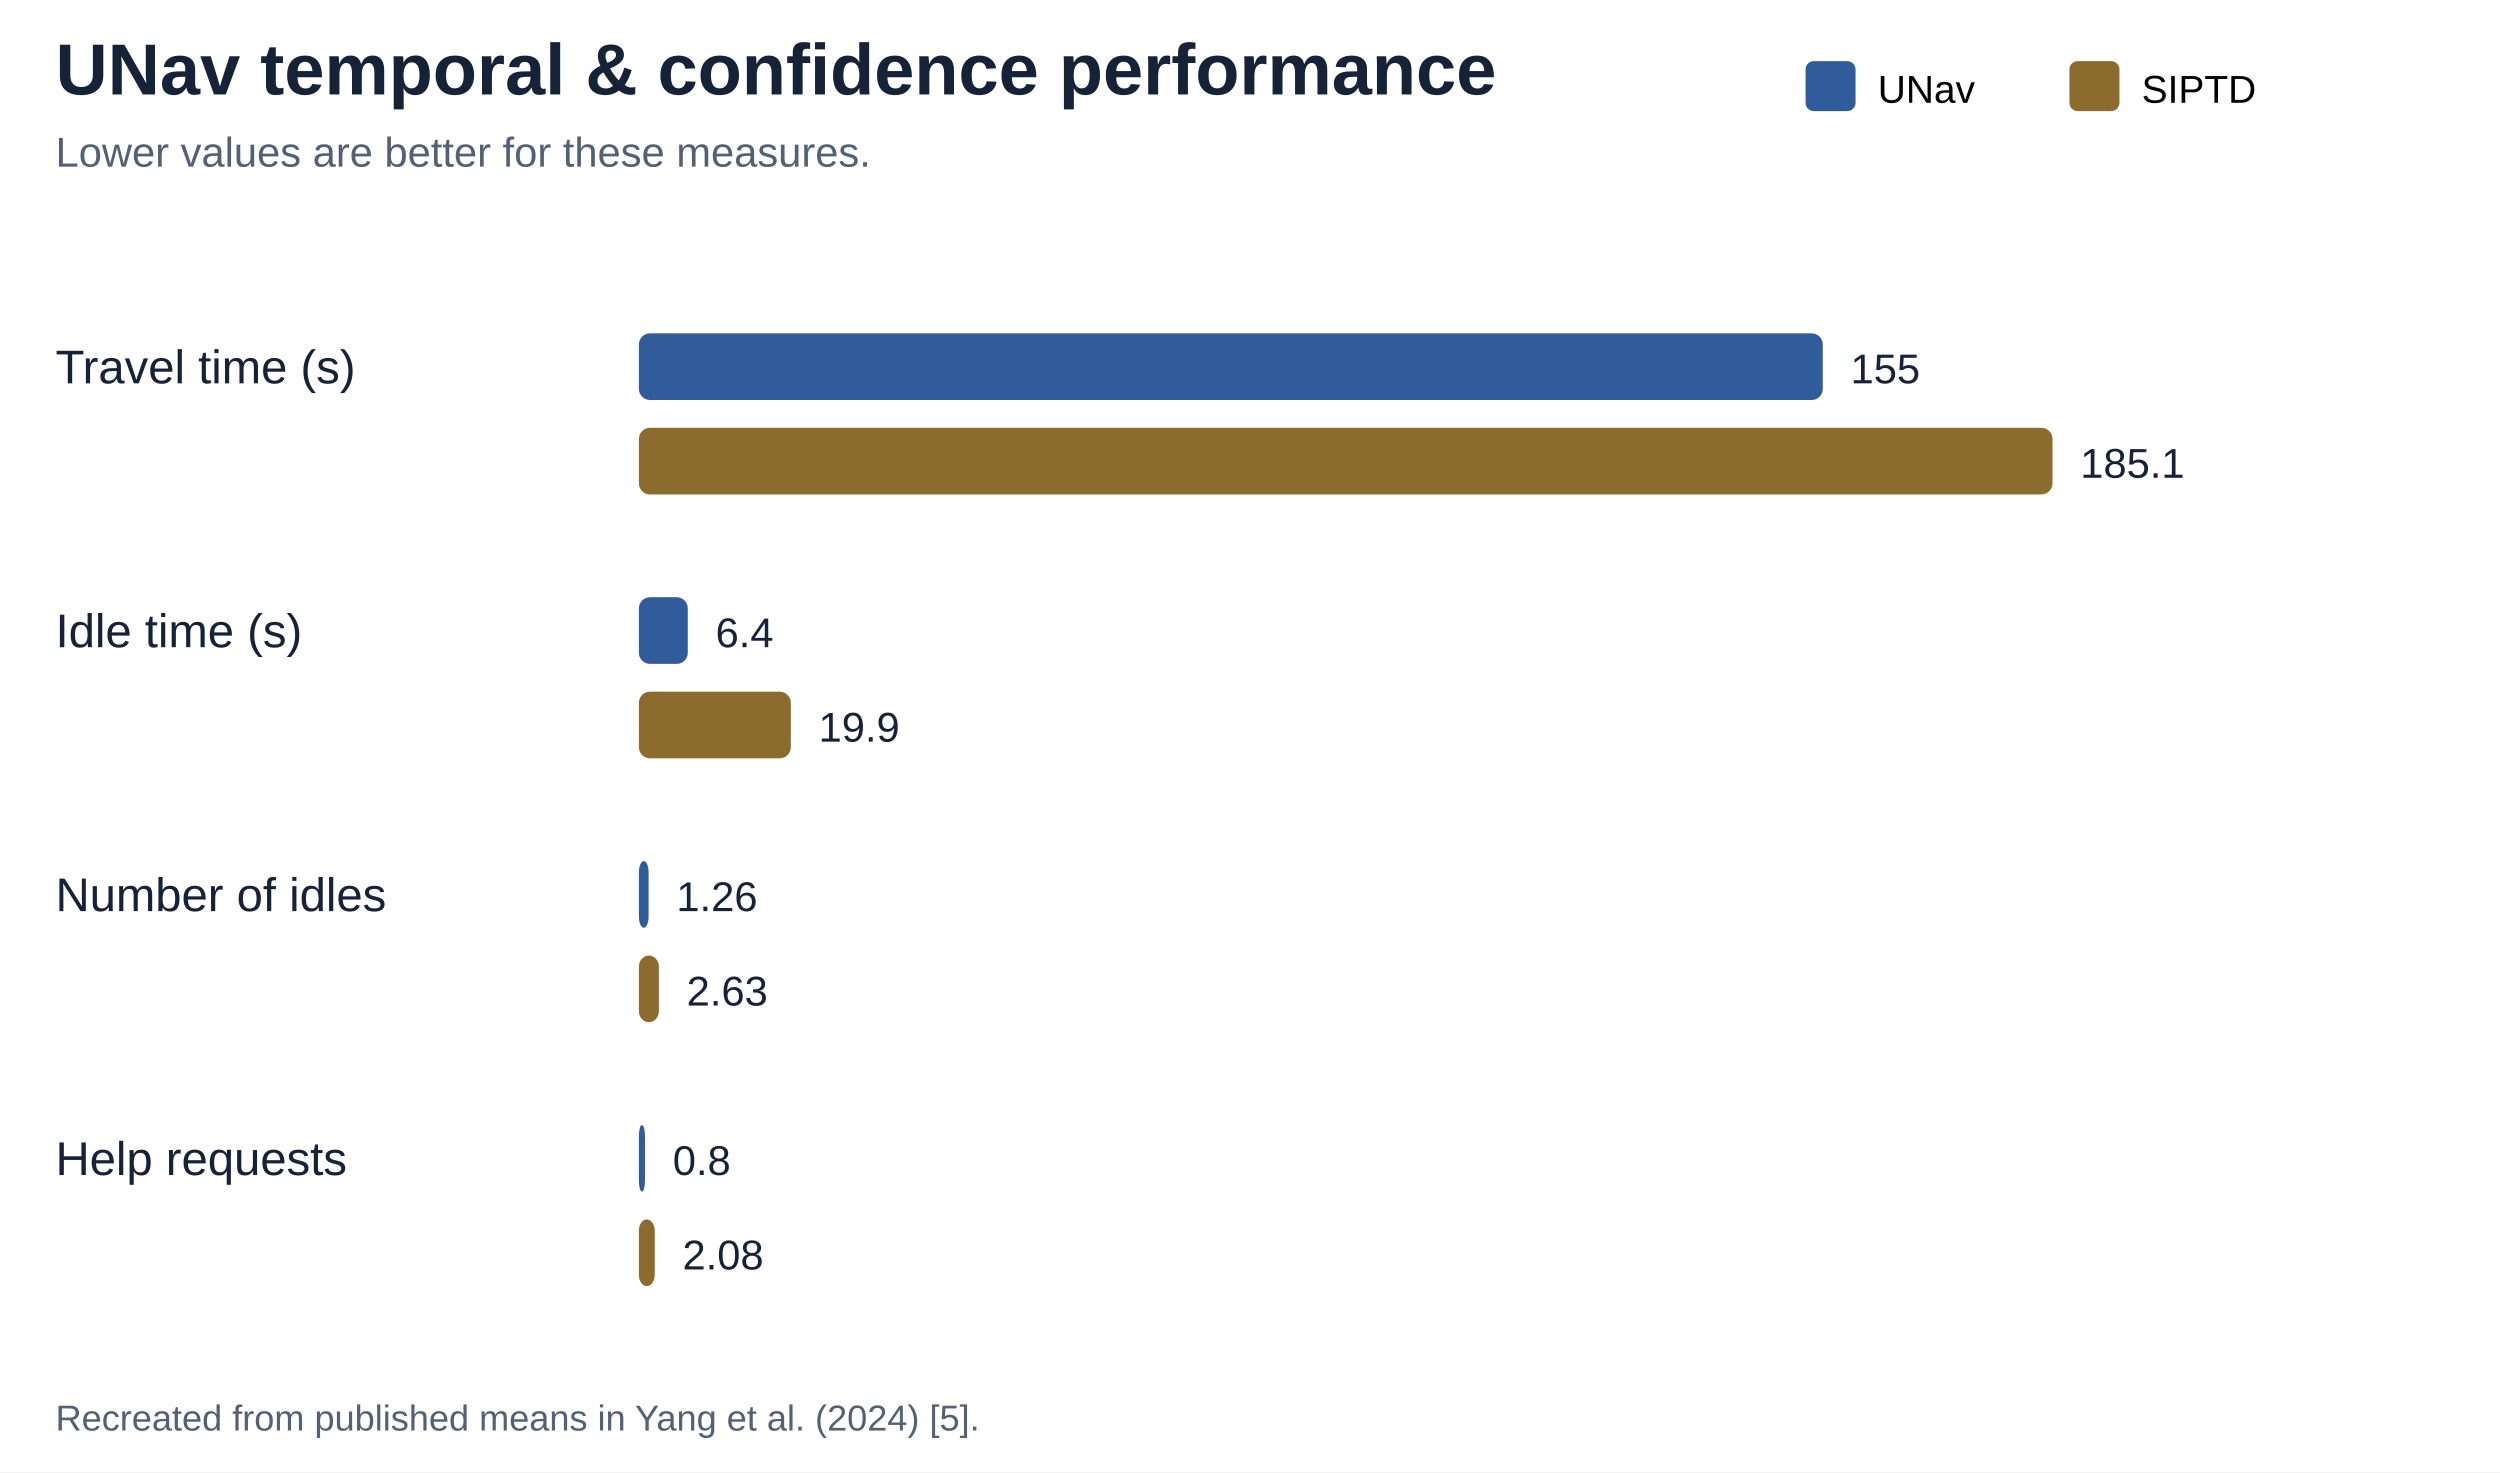
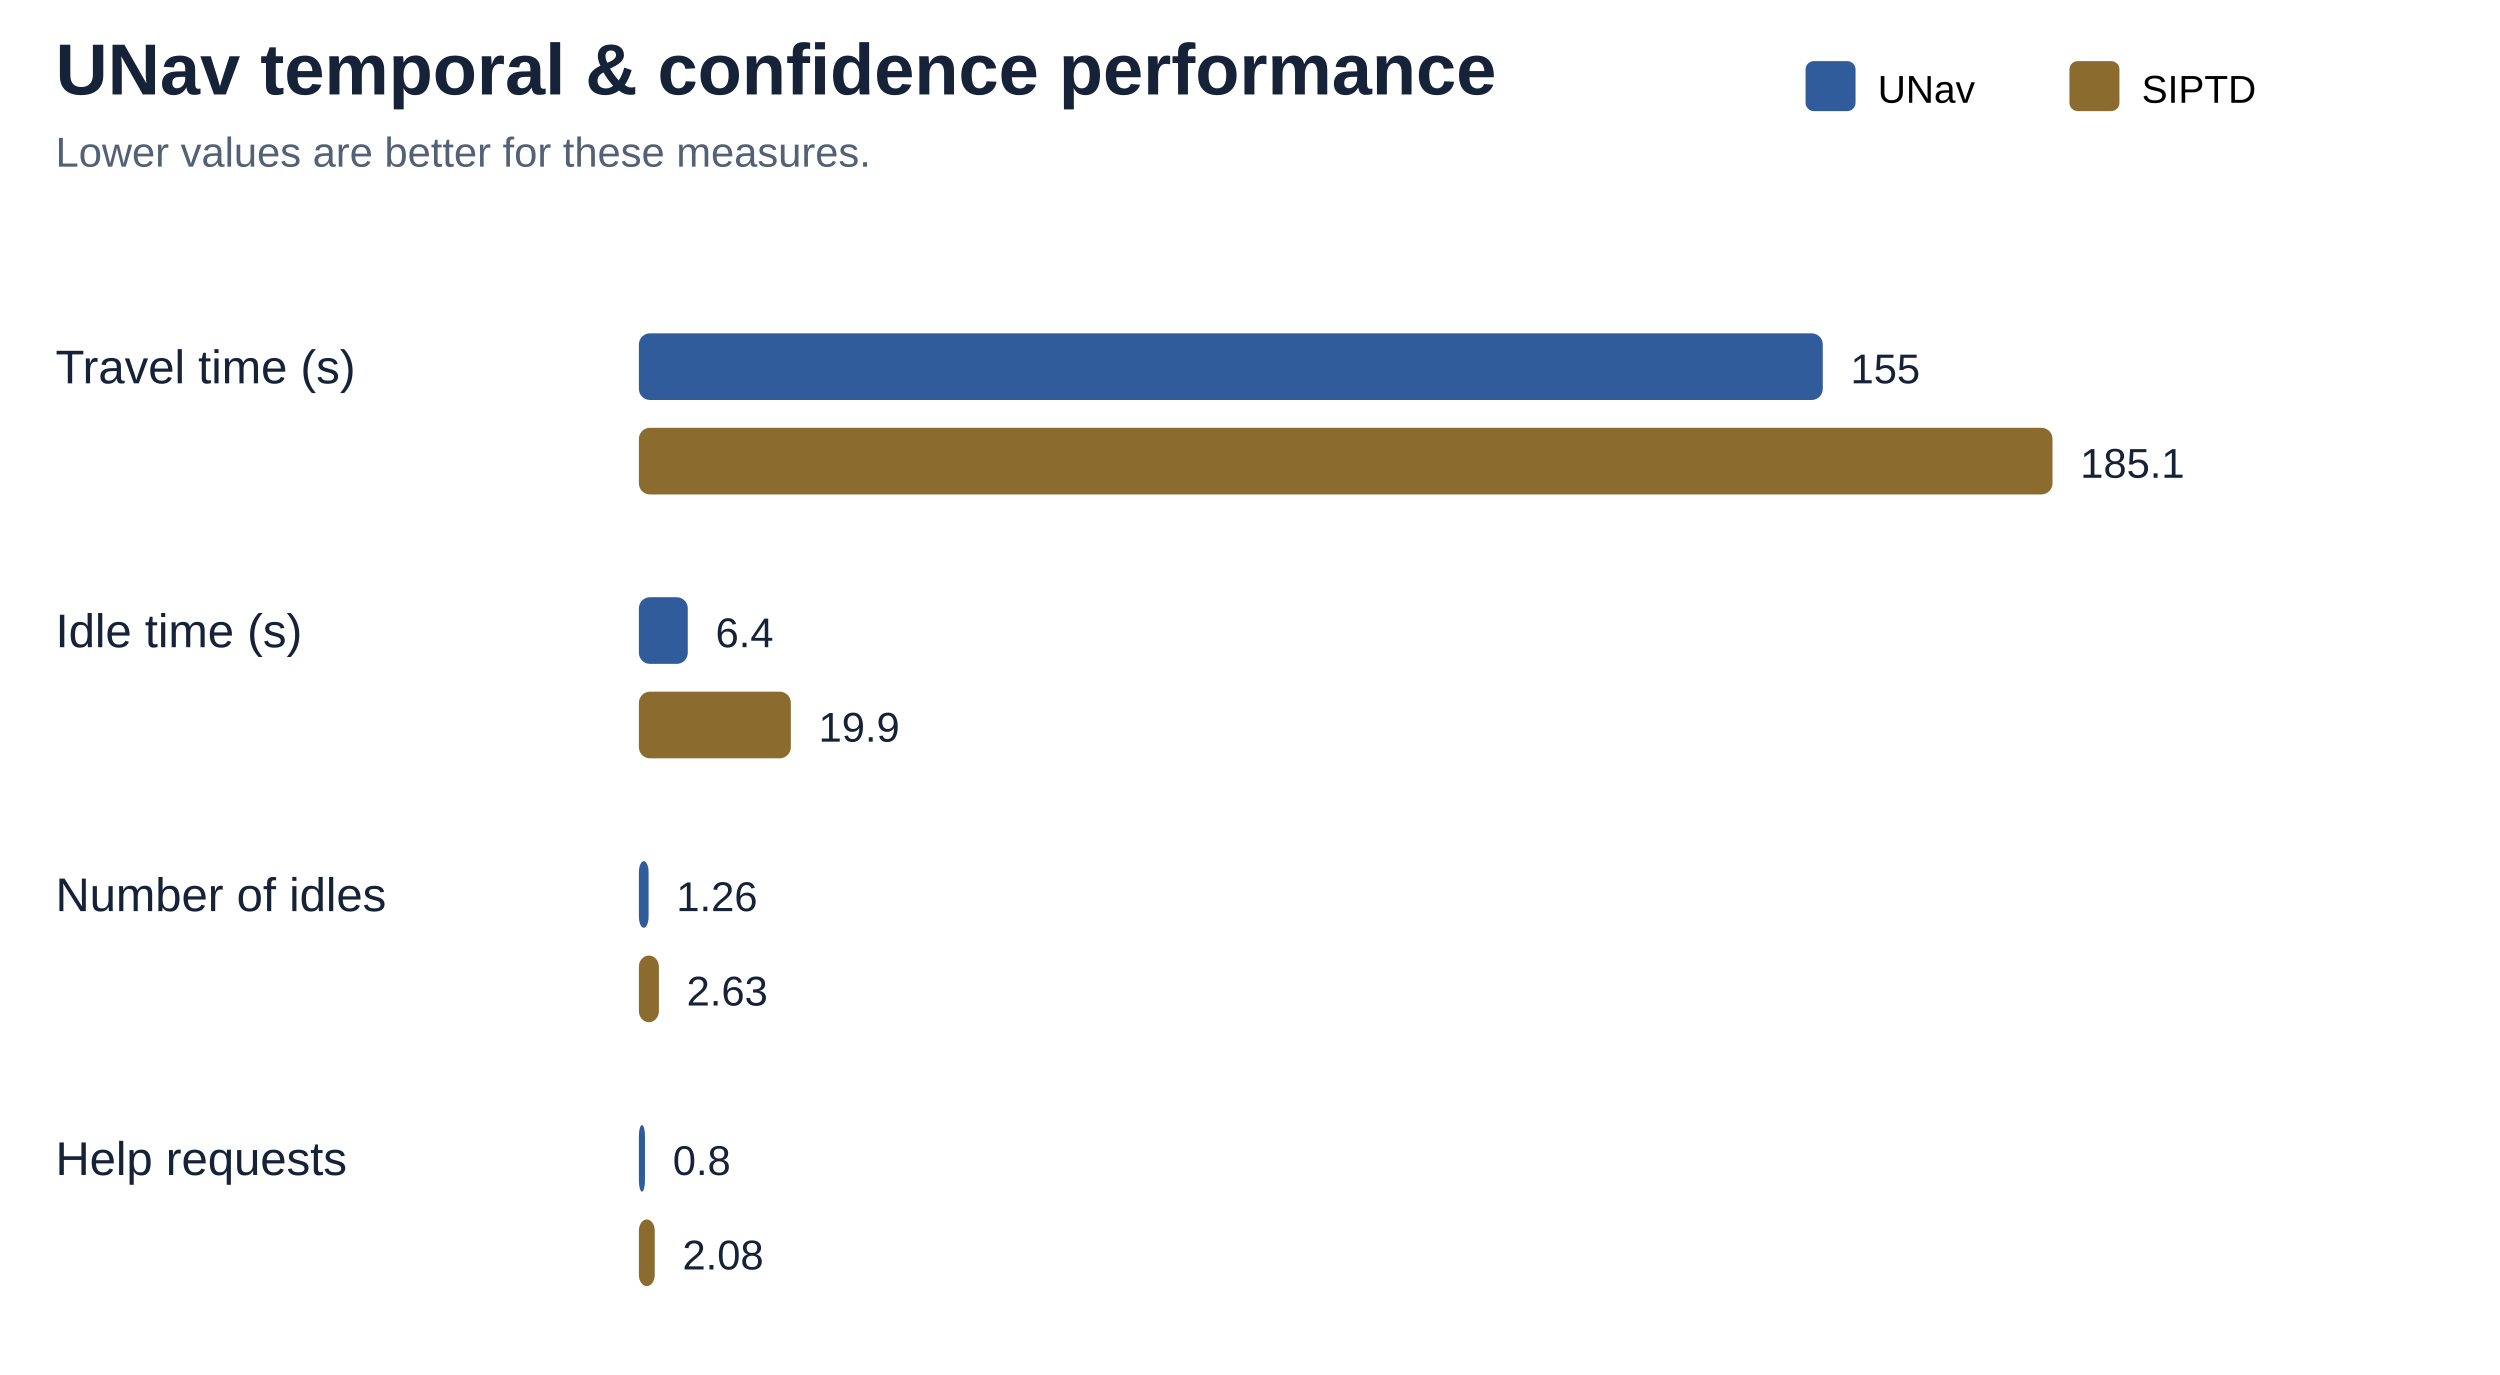
- <svg xmlns="http://www.w3.org/2000/svg" width="900" height="530" viewBox="0 0 900 530">
+ <svg xmlns="http://www.w3.org/2000/svg" width="900" height="495" viewBox="0 0 900 495">
  <rect width="100%" height="100%" fill="white" />
  <style>text{font-family:Arial,sans-serif}</style>
  <text x="20" y="34" font-size="26" font-weight="700" fill="#152238">UNav temporal &amp; confidence performance</text>
  <text x="20" y="60" font-size="15" fill="#526175">Lower values are better for these measures.</text>
  <rect x="650" y="22" width="18" height="18" rx="3" fill="#315c9b" />
  <text x="676" y="37" font-size="14">UNav</text>
  <rect x="745" y="22" width="18" height="18" rx="3" fill="#8b6b2e" />
  <text x="771" y="37" font-size="14">SIPTD</text>
  <text x="20" y="138" font-size="17" fill="#152238">Travel time (s)</text>
  <rect x="230" y="120" width="426.2" height="24" rx="4" fill="#315c9b" />
  <text x="666.2" y="138" font-size="15" fill="#152238">155</text>
  <rect x="230" y="154" width="508.9" height="24" rx="4" fill="#8b6b2e" />
  <text x="748.9" y="172" font-size="15" fill="#152238">185.1</text>
  <text x="20" y="233" font-size="17" fill="#152238">Idle time (s)</text>
  <rect x="230" y="215" width="17.6" height="24" rx="4" fill="#315c9b" />
  <text x="257.6" y="233" font-size="15" fill="#152238">6.4</text>
  <rect x="230" y="249" width="54.7" height="24" rx="4" fill="#8b6b2e" />
  <text x="294.7" y="267" font-size="15" fill="#152238">19.9</text>
  <text x="20" y="328" font-size="17" fill="#152238">Number of idles</text>
  <rect x="230" y="310" width="3.5" height="24" rx="4" fill="#315c9b" />
  <text x="243.5" y="328" font-size="15" fill="#152238">1.26</text>
  <rect x="230" y="344" width="7.2" height="24" rx="4" fill="#8b6b2e" />
  <text x="247.2" y="362" font-size="15" fill="#152238">2.63</text>
  <text x="20" y="423" font-size="17" fill="#152238">Help requests</text>
  <rect x="230" y="405" width="2.2" height="24" rx="4" fill="#315c9b" />
  <text x="242.2" y="423" font-size="15" fill="#152238">0.8</text>
  <rect x="230" y="439" width="5.7" height="24" rx="4" fill="#8b6b2e" />
  <text x="245.7" y="457" font-size="15" fill="#152238">2.08</text>
-   <text x="20" y="515" font-size="13" fill="#526175">Recreated from published means in Yang et al. (2024) [5].</text>
</svg>
